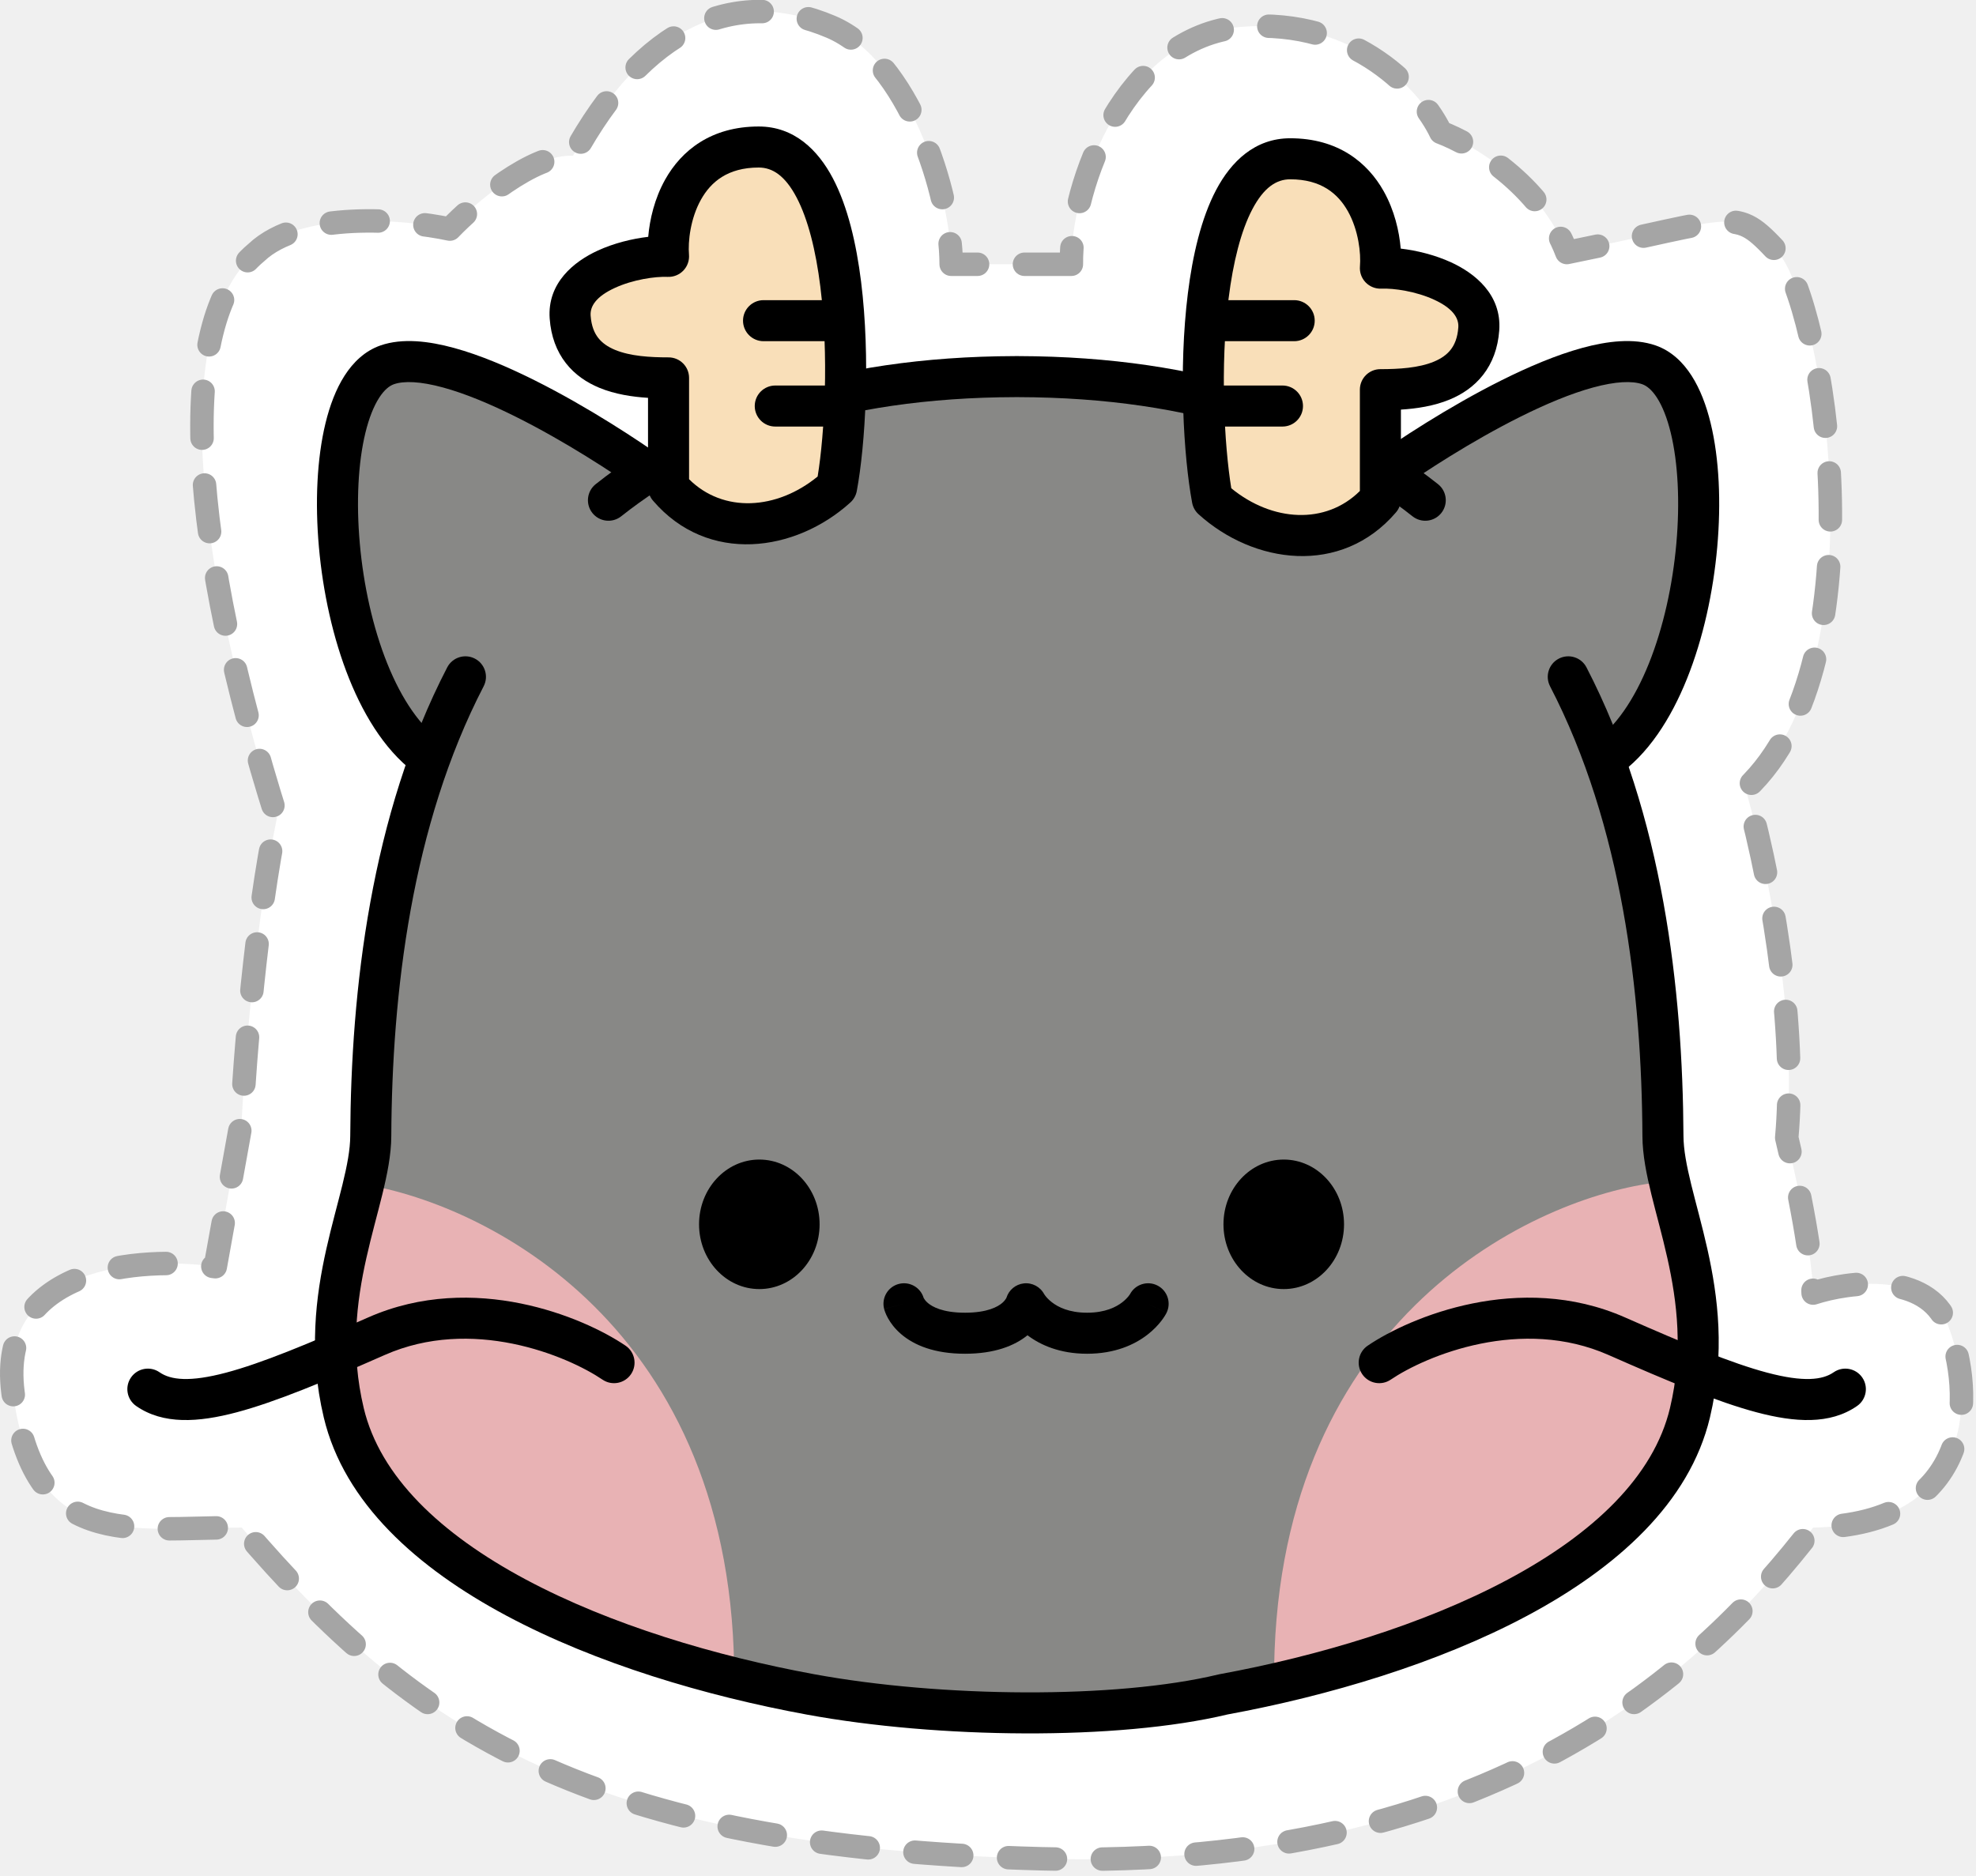
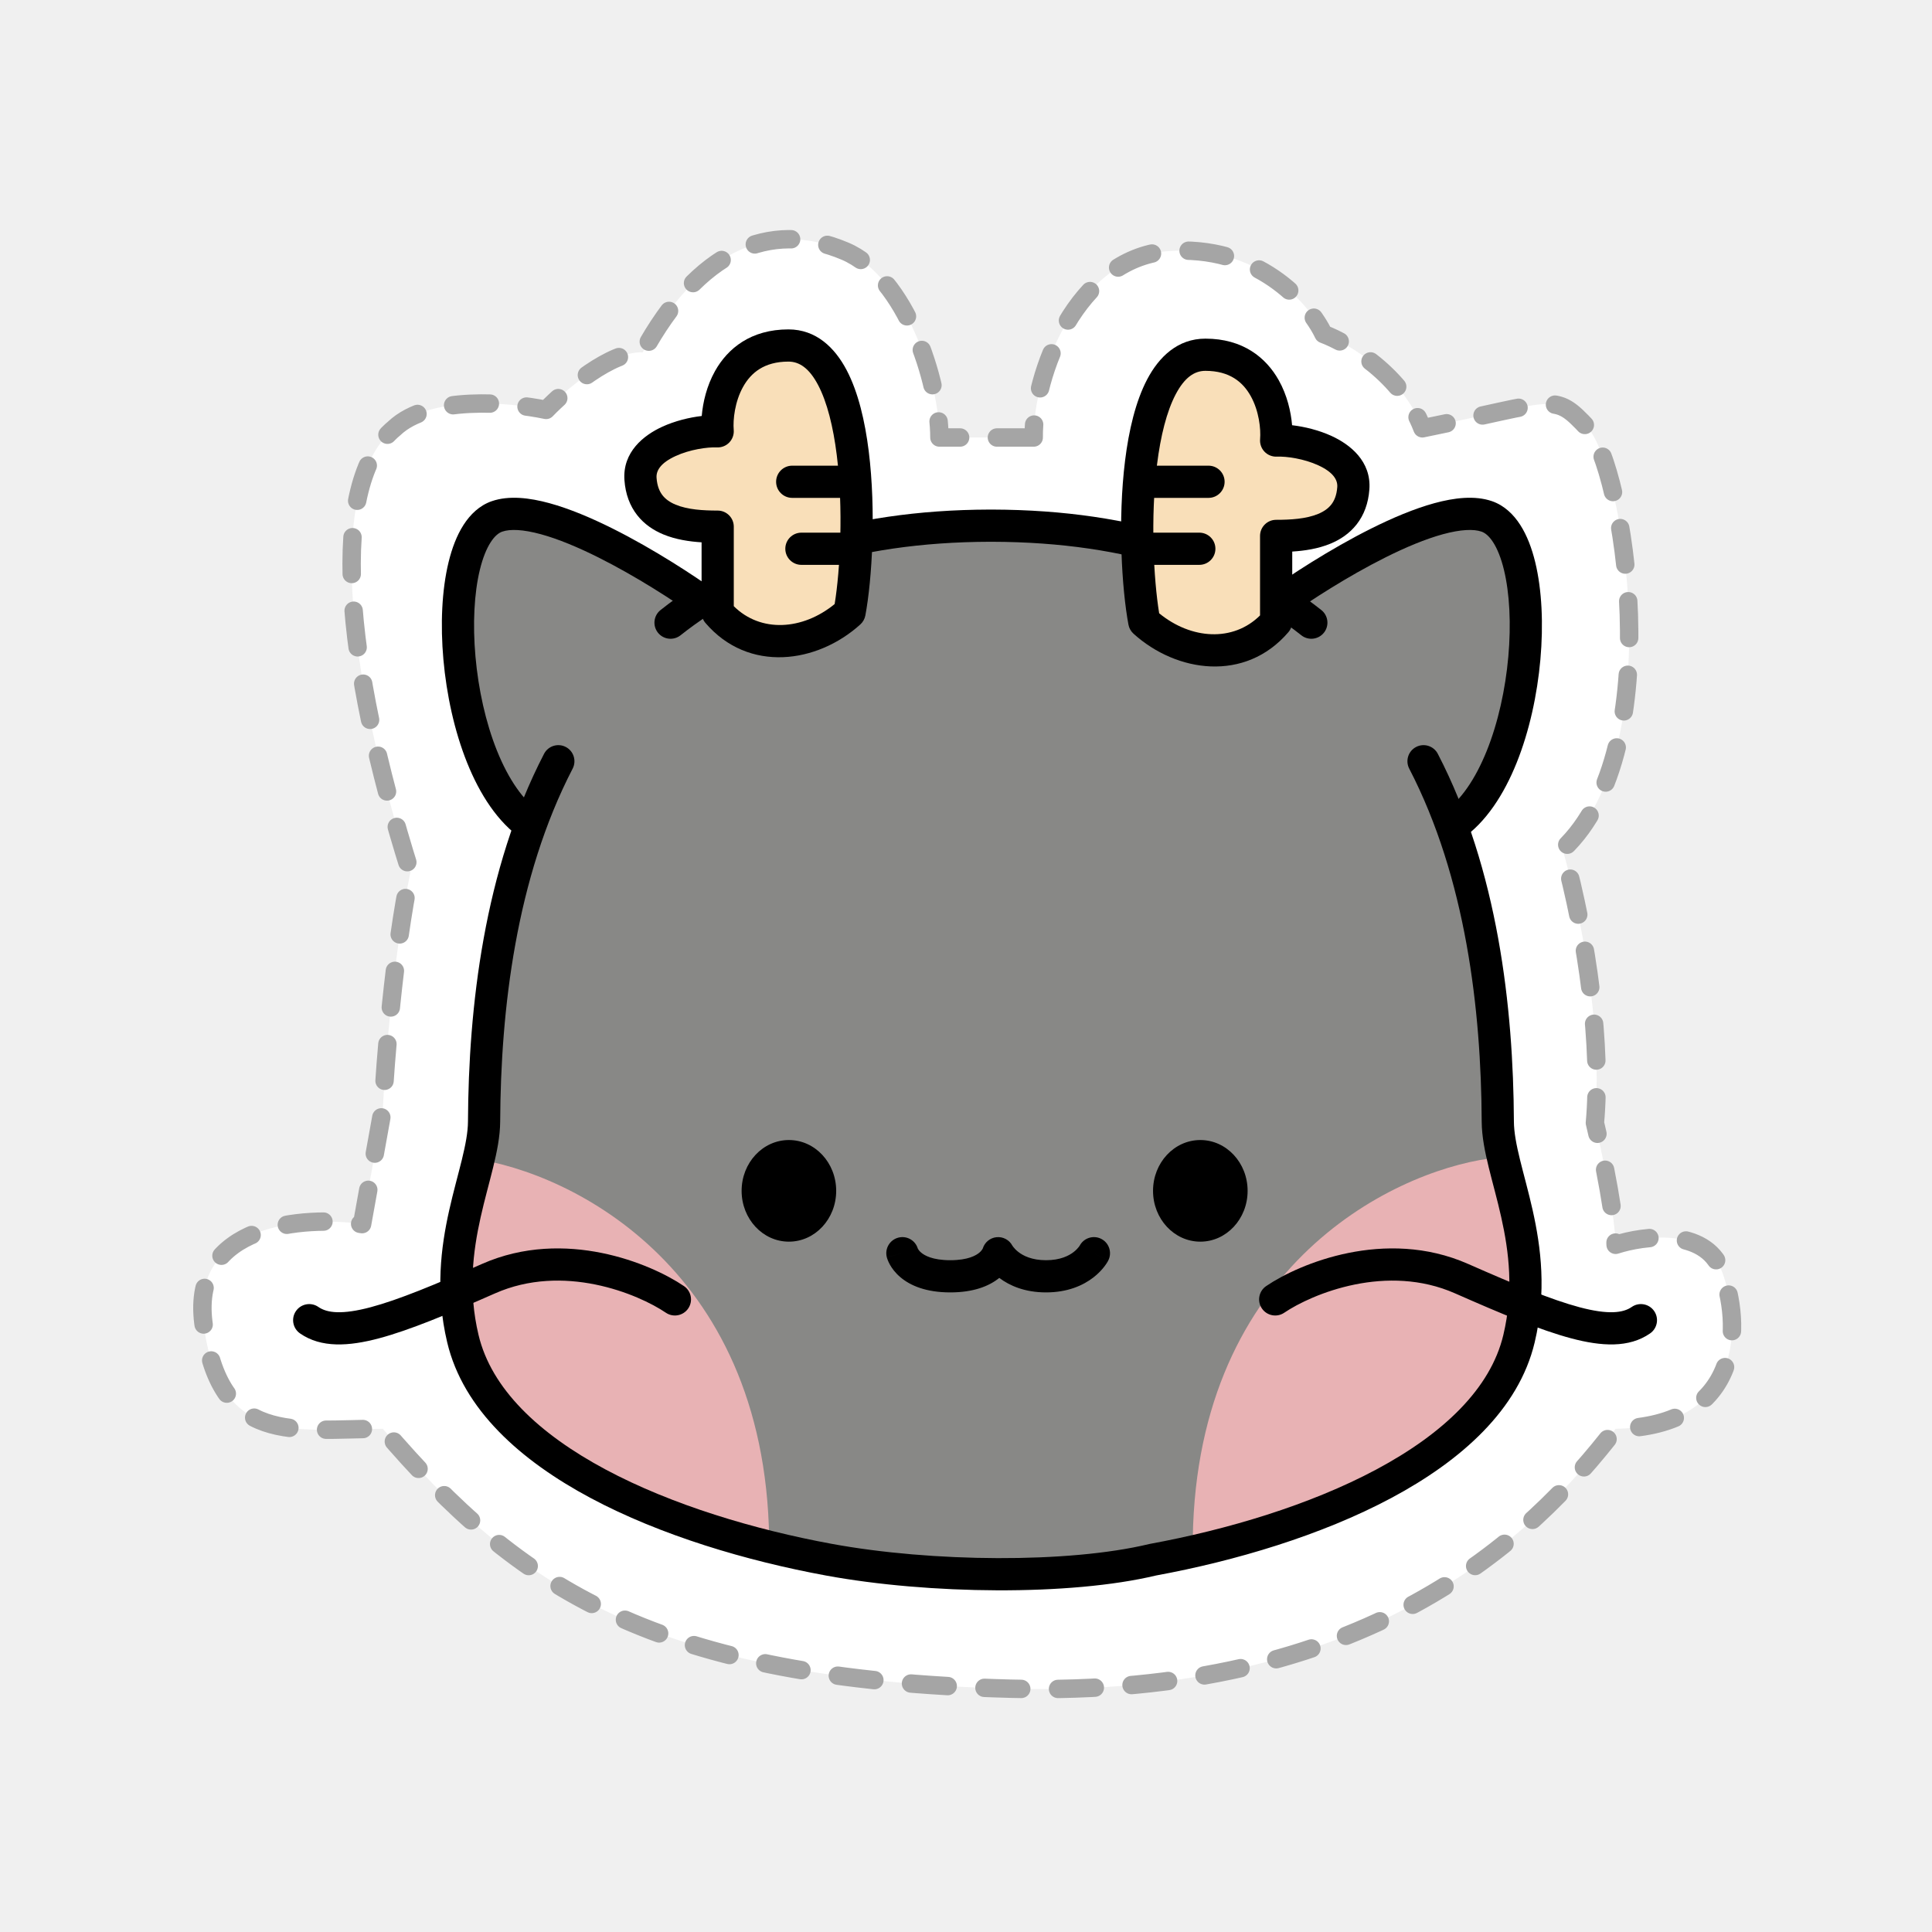
- <svg xmlns="http://www.w3.org/2000/svg" width="337" height="320" viewBox="0 0 337 320" fill="none">
-   <path d="M182.72 45.078H162.22C162.22 32.911 154.92 10.178 141.72 4.578C125.22 -2.422 109.72 4.578 97.72 26.578C90.92 26.178 80.886 34.745 76.72 39.078C68.886 37.411 51.32 35.878 43.72 43.078C29.22 55.078 32.72 93.578 47.22 139.578C43.62 156.778 41.72 181.078 41.22 191.078L36.72 216.078C24.053 214.245 -0.58 215.978 2.22 237.578C5.72 264.578 21.72 260.578 41.22 260.578C70.72 295.078 100.22 315.078 177.72 317.078C255.22 319.078 290.72 284.578 309.22 260.578C337.22 260.078 336.72 237.578 332.22 226.078C328.62 216.878 315.387 218.578 309.22 220.578C309.22 218.078 308.32 209.278 304.72 194.078C306.22 177.578 303.22 154.578 297.72 134.578C321.22 112.578 310.72 51.078 303.22 43.078C295.72 35.078 296.72 37.078 267.22 43.078C262.82 31.478 251.053 24.578 245.72 22.578C242.553 15.911 231.32 2.978 211.72 4.578C192.12 6.178 182.553 31.244 182.72 45.078Z" fill="white" stroke="#A5A5A5" stroke-width="4" stroke-linecap="round" stroke-linejoin="round" stroke-dasharray="8 8" />
-   <path d="M281.22 62.234C270.329 58.446 244.493 75.001 235.72 81.314C224.22 99.891 261.72 137.653 273.72 129.516C291.872 117.207 294.834 66.968 281.22 62.234Z" fill="#888886" />
-   <path d="M66.04 62.234C76.931 58.446 102.766 75.001 111.54 81.314C123.04 99.891 85.54 137.653 73.54 129.516C55.388 117.207 52.426 66.968 66.04 62.234Z" fill="#888886" />
-   <path d="M173.624 64.244C267.809 64.46 283.351 140.253 283.608 193.785C283.661 204.816 293.109 220.397 288.219 240.983C279.532 277.562 206.682 293.303 173.422 292.203C140.161 293.303 67.311 277.562 58.624 240.983C53.734 220.397 63.181 204.816 63.234 193.785C63.491 140.253 79.033 64.46 173.219 64.244V64.242C173.286 64.242 173.354 64.243 173.421 64.243C173.488 64.243 173.556 64.242 173.624 64.242V64.244Z" fill="#888886" />
-   <path d="M269.827 59.353C274.102 58.184 278.618 57.623 282.37 58.928C285.031 59.854 287.033 61.805 288.497 64.09C289.959 66.37 291.011 69.166 291.745 72.186C293.213 78.228 293.544 85.74 292.868 93.344C292.189 100.967 290.478 108.893 287.711 115.78C284.971 122.6 281.043 128.779 275.684 132.412C273.262 134.055 270.417 134.377 267.702 134.011C265.001 133.647 262.188 132.58 259.452 131.116C253.971 128.186 248.199 123.347 243.277 117.742C238.354 112.137 234.086 105.544 231.811 98.972C229.551 92.443 229.089 85.375 232.744 79.471C232.985 79.08 233.302 78.741 233.675 78.473C238.16 75.246 246.977 69.418 256.112 64.855C260.674 62.576 265.427 60.555 269.827 59.353ZM280.07 65.539C278.376 64.95 275.578 65.038 271.672 66.106C267.89 67.139 263.594 68.942 259.24 71.117C250.935 75.266 242.822 80.564 238.372 83.72C236.598 87.047 236.617 91.46 238.425 96.682C240.322 102.161 244.022 107.983 248.537 113.123C253.051 118.264 258.186 122.501 262.752 124.943C265.039 126.165 267.035 126.858 268.637 127.074C270.225 127.288 271.178 127.01 271.755 126.618C275.472 124.098 278.721 119.381 281.216 113.171C283.684 107.029 285.266 99.791 285.895 92.724C286.526 85.638 286.181 78.933 284.943 73.839C284.324 71.291 283.515 69.289 282.604 67.867C281.696 66.451 280.811 65.797 280.07 65.539Z" fill="black" />
-   <path d="M77.432 59.353C73.156 58.184 68.641 57.623 64.889 58.928C62.228 59.854 60.226 61.805 58.761 64.09C57.3 66.37 56.248 69.166 55.514 72.186C54.046 78.228 53.714 85.74 54.391 93.344C55.07 100.967 56.78 108.893 59.547 115.78C62.287 122.6 66.216 128.779 71.575 132.412C73.997 134.055 76.842 134.377 79.557 134.011C82.257 133.647 85.07 132.58 87.807 131.116C93.288 128.186 99.059 123.347 103.982 117.742C108.905 112.137 113.173 105.544 115.448 98.972C117.708 92.443 118.17 85.375 114.515 79.471C114.273 79.08 113.957 78.741 113.584 78.473C109.099 75.246 100.282 69.418 91.147 64.855C86.585 62.576 81.832 60.555 77.432 59.353ZM67.189 65.539C68.883 64.95 71.681 65.038 75.587 66.106C79.368 67.139 83.665 68.942 88.019 71.117C96.324 75.266 104.437 80.564 108.886 83.72C110.661 87.047 110.641 91.46 108.834 96.682C106.937 102.161 103.237 107.983 98.722 113.123C94.207 118.264 89.073 122.501 84.507 124.943C82.22 126.165 80.224 126.858 78.622 127.074C77.034 127.288 76.081 127.01 75.504 126.618C71.786 124.098 68.538 119.381 66.043 113.171C63.575 107.029 61.993 99.791 61.364 92.724C60.733 85.638 61.078 78.933 62.316 73.839C62.935 71.291 63.744 69.289 64.655 67.867C65.563 66.451 66.448 65.797 67.189 65.539Z" fill="black" />
-   <path d="M131.22 205.835C131.22 211.936 126.743 216.882 121.22 216.882C115.697 216.882 111.22 211.936 111.22 205.835C111.22 199.735 115.697 194.789 121.22 194.789C126.743 194.789 131.22 199.735 131.22 205.835Z" fill="black" />
-   <path d="M236.22 205.835C236.22 211.936 231.743 216.882 226.22 216.882C220.697 216.882 216.22 211.936 216.22 205.835C216.22 199.735 220.697 194.789 226.22 194.789C231.743 194.789 236.22 199.735 236.22 205.835Z" fill="black" />
-   <path d="M173.625 64.244C267.811 64.46 283.353 140.252 283.61 193.785C283.663 204.816 293.11 220.397 288.22 240.983C279.532 277.562 206.683 293.304 173.423 292.203C140.162 293.304 67.313 277.562 58.625 240.983C53.735 220.397 63.182 204.816 63.235 193.785C63.492 140.253 79.035 64.46 173.22 64.244V64.242C173.288 64.242 173.355 64.243 173.423 64.243C173.49 64.243 173.557 64.242 173.625 64.242V64.244Z" fill="#888886" />
-   <path d="M125.22 287.177C125.62 226.121 82.386 204.831 60.719 201.819C55.719 209.518 53.328 235.46 57.219 243.493C66.219 262.071 77.219 272.113 125.22 287.177Z" fill="#E8B2B4" />
-   <path d="M217.287 287.177C216.887 226.121 260.121 204.831 281.787 201.819C286.787 209.518 289.179 235.46 285.287 243.493C276.287 262.071 265.287 272.113 217.287 287.177Z" fill="#E8B2B4" />
-   <path d="M265.853 112.349C267.569 111.46 269.682 112.13 270.571 113.846C283.634 139.061 286.99 168.978 287.109 193.768C287.12 196.087 287.631 198.789 288.438 202.086C289.204 205.211 290.303 209.108 291.182 213.036C292.997 221.141 294.242 230.773 291.625 241.792C288.155 256.402 275.654 267.497 260.481 275.606C245.22 283.763 226.544 289.291 209.345 292.461C190.563 296.949 159.877 296.577 137.586 292.478C120.362 289.312 101.648 283.777 86.361 275.606C71.189 267.497 58.689 256.402 55.218 241.792C52.601 230.773 53.845 221.141 55.66 213.036C56.539 209.108 57.638 205.211 58.404 202.086C59.212 198.789 59.723 196.087 59.734 193.768C59.853 168.978 63.208 139.061 76.271 113.846C77.16 112.13 79.273 111.46 80.989 112.349C82.705 113.239 83.375 115.351 82.486 117.067C70.173 140.835 66.851 169.446 66.734 193.802C66.719 196.999 66.029 200.381 65.203 203.752C64.335 207.293 63.368 210.646 62.491 214.565C60.791 222.155 59.757 230.607 62.029 240.175C64.8 251.842 75.097 261.648 89.661 269.432C104.111 277.156 122.075 282.509 138.852 285.594C160.524 289.578 190.243 289.855 207.805 285.634L207.991 285.594C224.769 282.509 242.732 277.156 257.181 269.432C271.746 261.648 282.043 251.842 284.814 240.175C287.086 230.607 286.052 222.155 284.352 214.565C283.475 210.646 282.507 207.293 281.639 203.752C280.814 200.381 280.124 196.999 280.109 193.802C279.992 169.446 276.669 140.835 264.356 117.067C263.467 115.351 264.137 113.239 265.853 112.349ZM173.716 60.745C205.156 60.832 228.341 69.187 245.247 82.588C246.761 83.788 247.016 85.99 245.815 87.505C244.614 89.019 242.413 89.274 240.898 88.073C225.418 75.802 203.812 67.813 173.615 67.744C173.595 67.744 173.575 67.742 173.555 67.742C173.497 67.742 173.64 67.743 173.425 67.743H173.417C173.195 67.743 173.349 67.742 173.287 67.742C173.267 67.742 173.247 67.744 173.227 67.744C143.03 67.813 121.425 75.802 105.944 88.073C104.429 89.274 102.228 89.019 101.027 87.505C99.826 85.99 100.082 83.788 101.596 82.588C118.502 69.187 141.686 60.832 173.126 60.745C173.157 60.744 173.188 60.742 173.219 60.742C173.267 60.742 173.312 60.743 173.344 60.743H173.498C173.531 60.743 173.576 60.742 173.624 60.742C173.654 60.742 173.685 60.744 173.716 60.745Z" fill="black" />
-   <path d="M62.808 224.726C71.843 220.743 81.076 220.781 88.816 222.351C96.527 223.915 102.981 227.04 106.684 229.55C108.284 230.635 108.702 232.811 107.618 234.411C106.533 236.011 104.356 236.429 102.756 235.344C99.792 233.335 94.196 230.585 87.424 229.211C80.681 227.844 72.997 227.884 65.632 231.13C55.424 235.631 47.052 239.137 40.37 240.914C33.825 242.653 27.828 243.041 23.222 239.839C21.635 238.736 21.243 236.555 22.346 234.968C23.45 233.381 25.631 232.989 27.218 234.092C29.113 235.409 32.365 235.797 38.571 234.148C44.639 232.535 52.516 229.263 62.808 224.726Z" fill="black" />
-   <path d="M277.131 224.726C268.096 220.743 258.863 220.781 251.124 222.351C243.412 223.915 236.958 227.04 233.256 229.55C231.656 230.635 231.238 232.811 232.322 234.411C233.406 236.011 235.583 236.429 237.183 235.344C240.147 233.335 245.744 230.585 252.515 229.211C259.259 227.844 266.943 227.884 274.307 231.13C284.515 235.631 292.888 239.137 299.57 240.914C306.115 242.653 312.112 243.041 316.717 239.839C318.304 238.736 318.697 236.555 317.593 234.968C316.49 233.381 314.308 232.989 312.721 234.092C310.827 235.409 307.574 235.797 301.369 234.148C295.301 232.535 287.423 229.263 277.131 224.726Z" fill="black" />
-   <path d="M129.398 25.078C146.177 25.078 145.478 68.147 142.682 83.118C134.292 90.718 121.708 92.1 114.018 83.118V64.462C107.726 64.462 97.938 63.771 97.239 54.098C96.679 46.359 108.658 43.503 114.018 43.733C113.552 38.206 115.975 25.078 129.398 25.078Z" fill="#F9DFB9" />
-   <path d="M129.399 21.578C135.431 21.578 139.488 25.561 142.042 30.41C144.582 35.231 146.048 41.571 146.855 48.051C148.473 61.055 147.585 75.928 146.122 83.76C145.982 84.513 145.598 85.198 145.031 85.712C135.683 94.181 120.733 96.342 111.359 85.394C110.817 84.76 110.518 83.953 110.518 83.118V67.865C107.888 67.701 104.896 67.267 102.187 66.139C100.116 65.278 98.085 63.963 96.514 61.954C94.925 59.921 93.967 57.382 93.748 54.35C93.305 48.222 97.951 44.584 101.946 42.748C104.716 41.474 107.832 40.718 110.552 40.399C110.804 37.416 111.635 33.857 113.446 30.623C116.214 25.682 121.27 21.578 129.399 21.578ZM129.399 28.578C124.104 28.578 121.236 31.038 119.553 34.044C117.738 37.284 117.318 41.217 117.505 43.439C117.589 44.441 117.239 45.431 116.543 46.157C115.847 46.882 114.872 47.273 113.867 47.23C111.715 47.138 107.936 47.697 104.87 49.107C101.676 50.575 100.613 52.235 100.73 53.845C100.86 55.65 101.388 56.825 102.027 57.642C102.685 58.483 103.625 59.156 104.875 59.676C107.493 60.766 110.886 60.962 114.018 60.962C115.951 60.962 117.518 62.529 117.518 64.463V81.747C123.354 87.543 132.454 87.007 139.447 81.284C140.658 73.844 141.355 60.539 139.908 48.916C139.142 42.758 137.81 37.394 135.85 33.672C133.904 29.978 131.755 28.578 129.399 28.578Z" fill="black" />
-   <path d="M143.72 51.202C145.653 51.202 147.22 52.769 147.22 54.702C147.22 56.635 145.653 58.202 143.72 58.202H130.22C128.287 58.202 126.72 56.635 126.72 54.702C126.72 52.769 128.287 51.202 130.22 51.202H143.72Z" fill="black" />
-   <path d="M143.72 65.763C145.653 65.763 147.22 67.33 147.22 69.263C147.22 71.196 145.653 72.763 143.72 72.763H132.22C130.287 72.763 128.72 71.196 128.72 69.263C128.72 67.33 130.287 65.763 132.22 65.763H143.72Z" fill="black" />
-   <path d="M220.041 27.086C203.262 27.086 203.961 70.156 206.758 85.126C215.147 92.727 227.731 94.109 235.422 85.126V66.471C241.714 66.471 251.502 65.78 252.201 56.106C252.76 48.368 240.782 45.512 235.422 45.742C235.888 40.214 233.464 27.086 220.041 27.086Z" fill="#F9DFB9" />
-   <path d="M220.041 23.586C214.008 23.586 209.952 27.569 207.397 32.418C204.857 37.24 203.391 43.58 202.585 50.06C200.966 63.064 201.854 77.936 203.317 85.769C203.458 86.521 203.841 87.206 204.408 87.72C213.756 96.189 228.707 98.351 238.08 87.403C238.623 86.768 238.922 85.961 238.922 85.126V69.873C241.552 69.709 244.544 69.275 247.253 68.148C249.324 67.286 251.355 65.971 252.926 63.962C254.515 61.93 255.472 59.39 255.691 56.359C256.134 50.231 251.488 46.593 247.493 44.756C244.723 43.483 241.607 42.726 238.888 42.407C238.636 39.425 237.805 35.865 235.993 32.631C233.226 27.691 228.169 23.586 220.041 23.586ZM220.041 30.586C225.336 30.586 228.203 33.047 229.887 36.052C231.701 39.292 232.122 43.225 231.934 45.447C231.85 46.45 232.2 47.44 232.896 48.165C233.593 48.891 234.568 49.282 235.572 49.239C237.724 49.146 241.503 49.706 244.569 51.115C247.763 52.584 248.826 54.243 248.71 55.854C248.579 57.658 248.051 58.833 247.412 59.651C246.754 60.492 245.814 61.165 244.564 61.685C241.947 62.774 238.554 62.971 235.422 62.971C233.489 62.971 231.922 64.538 231.922 66.471V83.755C226.085 89.551 216.986 89.016 209.992 83.292C208.782 75.853 208.084 62.548 209.531 50.924C210.298 44.766 211.629 39.403 213.59 35.681C215.536 31.987 217.684 30.586 220.041 30.586Z" fill="black" />
-   <path d="M207.22 51.202C205.287 51.202 203.72 52.769 203.72 54.702C203.72 56.635 205.287 58.202 207.22 58.202H220.72C222.653 58.202 224.22 56.635 224.22 54.702C224.22 52.769 222.653 51.202 220.72 51.202H207.22Z" fill="black" />
-   <path d="M207.22 65.763C205.287 65.763 203.72 67.33 203.72 69.263C203.72 71.196 205.287 72.763 207.22 72.763H218.72C220.653 72.763 222.22 71.196 222.22 69.263C222.22 67.33 220.653 65.763 218.72 65.763H207.22Z" fill="black" />
-   <path d="M139.78 208.848C139.78 214.949 135.178 219.895 129.5 219.895C123.822 219.895 119.22 214.949 119.22 208.848C119.22 202.747 123.822 197.802 129.5 197.802C135.178 197.802 139.78 202.747 139.78 208.848Z" fill="black" />
-   <path d="M229.22 208.848C229.22 214.949 224.617 219.895 218.94 219.895C213.262 219.895 208.659 214.949 208.659 208.848C208.659 202.747 213.262 197.802 218.94 197.802C224.617 197.802 229.22 202.747 229.22 208.848Z" fill="black" />
-   <path d="M153.304 219.014C155.121 218.549 156.97 219.599 157.516 221.372C157.524 221.39 157.541 221.428 157.571 221.482C157.657 221.636 157.852 221.931 158.236 222.261C158.951 222.874 160.695 223.927 164.582 223.927C168.469 223.926 170.213 222.874 170.928 222.261C171.311 221.931 171.505 221.636 171.592 221.482C171.628 221.418 171.645 221.375 171.65 221.364C172.061 220.043 173.216 219.082 174.601 218.927C176.042 218.766 177.432 219.509 178.098 220.796C178.096 220.792 178.094 220.788 178.093 220.784C178.088 220.776 178.085 220.769 178.082 220.763C178.076 220.752 178.072 220.745 178.07 220.742C178.072 220.745 178.078 220.755 178.087 220.769C178.116 220.816 178.181 220.915 178.285 221.051C178.495 221.322 178.855 221.728 179.397 222.147C180.437 222.952 182.293 223.927 185.399 223.927C188.505 223.927 190.361 222.952 191.401 222.147C191.943 221.728 192.304 221.322 192.513 221.051C192.618 220.915 192.684 220.816 192.713 220.769C192.722 220.755 192.726 220.745 192.728 220.742C192.727 220.745 192.723 220.752 192.717 220.763C192.714 220.769 192.711 220.775 192.708 220.782C193.597 219.082 195.692 218.414 197.403 219.29C199.124 220.171 199.804 222.279 198.924 224L195.808 222.405C198.924 224 198.923 224.002 198.922 224.004L198.916 224.015C198.913 224.021 198.909 224.028 198.906 224.034C198.899 224.046 198.892 224.06 198.884 224.075C198.867 224.105 198.848 224.141 198.826 224.18C198.781 224.26 198.723 224.358 198.652 224.472C198.51 224.7 198.313 224.994 198.054 225.329C197.537 225.999 196.766 226.848 195.685 227.683C193.481 229.389 190.132 230.927 185.399 230.927C180.753 230.927 177.443 229.443 175.237 227.775C173.02 229.57 169.626 230.926 164.582 230.927C159.345 230.927 155.885 229.468 153.676 227.571C152.598 226.646 151.901 225.684 151.461 224.897C151.242 224.506 151.087 224.158 150.98 223.881C150.927 223.742 150.885 223.619 150.852 223.517C150.836 223.467 150.823 223.42 150.811 223.38C150.805 223.359 150.8 223.34 150.795 223.322C150.792 223.313 150.79 223.305 150.788 223.297C150.787 223.293 150.786 223.288 150.785 223.284C150.784 223.282 150.783 223.279 150.783 223.278C150.785 223.275 150.874 223.249 154.173 222.405L150.782 223.273C150.303 221.401 151.432 219.494 153.304 219.014ZM171.637 221.405C171.632 221.419 171.627 221.438 171.621 221.46C171.618 221.47 171.615 221.482 171.611 221.495C171.609 221.501 171.607 221.508 171.605 221.515C171.604 221.519 171.603 221.523 171.602 221.526C171.617 221.471 171.634 221.418 171.651 221.364C171.649 221.37 171.644 221.383 171.637 221.405ZM157.557 221.515C157.556 221.508 157.554 221.501 157.553 221.495C157.549 221.482 157.546 221.47 157.543 221.46C157.537 221.438 157.531 221.419 157.526 221.405C157.524 221.399 157.523 221.394 157.521 221.389C157.534 221.431 157.546 221.473 157.557 221.515Z" fill="black" />
+ <svg xmlns="http://www.w3.org/2000/svg" width="420" height="420" viewBox="0 0 420 420" fill="none">
+   <path d="M224.72 95.109H204.22C204.22 82.943 196.92 60.209 183.72 54.61C167.22 47.61 151.72 54.61 139.72 76.609C132.92 76.21 122.886 84.776 118.72 89.109C110.886 87.443 93.32 85.909 85.72 93.109C71.22 105.109 74.72 143.609 89.22 189.609C85.62 206.809 83.72 231.109 83.22 241.109L78.72 266.109C66.053 264.276 41.42 266.009 44.22 287.609C47.72 314.609 63.72 310.609 83.22 310.609C112.72 345.109 142.22 365.109 219.72 367.109C297.22 369.109 332.72 334.609 351.22 310.609C379.22 310.109 378.72 287.609 374.22 276.109C370.62 266.91 357.387 268.609 351.22 270.609C351.22 268.109 350.32 259.309 346.72 244.109C348.22 227.609 345.22 204.609 339.72 184.609C363.22 162.609 352.72 101.109 345.22 93.109C337.72 85.109 338.72 87.109 309.22 93.109C304.82 81.51 293.053 74.609 287.72 72.61C284.553 65.943 273.32 53.01 253.72 54.61C234.12 56.21 224.553 81.276 224.72 95.109Z" fill="white" stroke="#A5A5A5" stroke-width="4" stroke-linecap="round" stroke-linejoin="round" stroke-dasharray="8 8" />
+   <path d="M323.22 112.265C312.329 108.478 286.493 125.033 277.72 131.345C266.22 149.923 303.72 187.685 315.72 179.547C333.872 167.238 336.834 116.999 323.22 112.265Z" fill="#888886" />
+   <path d="M108.04 112.265C118.931 108.478 144.766 125.033 153.54 131.345C165.04 149.923 127.54 187.685 115.54 179.547C97.388 167.238 94.426 116.999 108.04 112.265Z" fill="#888886" />
+   <path d="M215.625 114.276C309.81 114.492 325.352 190.284 325.609 243.817C325.662 254.848 335.11 270.428 330.22 291.015C321.533 327.594 248.683 343.335 215.423 342.234C182.162 343.335 109.313 327.594 100.625 291.015C95.735 270.428 105.182 254.848 105.235 243.817C105.492 190.284 121.034 114.492 215.22 114.276V114.274C215.287 114.274 215.355 114.274 215.422 114.275C215.489 114.274 215.557 114.274 215.625 114.274V114.276Z" fill="#888886" />
+   <path d="M311.827 109.384C316.102 108.216 320.618 107.655 324.37 108.96C327.031 109.885 329.033 111.837 330.497 114.122C331.959 116.402 333.011 119.198 333.745 122.217C335.213 128.26 335.544 135.771 334.868 143.376C334.189 150.998 332.478 158.925 329.711 165.812C326.971 172.631 323.043 178.81 317.684 182.444C315.262 184.086 312.417 184.409 309.702 184.043C307.001 183.678 304.188 182.611 301.452 181.148C295.971 178.217 290.199 173.379 285.277 167.774C280.354 162.169 276.086 155.575 273.811 149.004C271.551 142.475 271.089 135.407 274.744 129.503C274.985 129.112 275.302 128.773 275.675 128.504C280.16 125.278 288.977 119.45 298.112 114.886C302.674 112.607 307.427 110.587 311.827 109.384ZM322.07 115.571C320.376 114.982 317.578 115.07 313.672 116.137C309.89 117.171 305.594 118.974 301.24 121.149C292.935 125.298 284.822 130.595 280.372 133.752C278.598 137.078 278.617 141.492 280.425 146.713C282.322 152.193 286.022 158.014 290.537 163.155C295.051 168.295 300.186 172.533 304.752 174.974C307.039 176.197 309.035 176.89 310.637 177.106C312.225 177.32 313.178 177.042 313.755 176.65C317.472 174.129 320.721 169.413 323.216 163.203C325.684 157.06 327.266 149.823 327.895 142.755C328.526 135.67 328.181 128.964 326.943 123.871C326.324 121.323 325.515 119.32 324.604 117.899C323.696 116.482 322.811 115.829 322.07 115.571Z" fill="black" />
+   <path d="M119.432 109.384C115.156 108.216 110.641 107.655 106.889 108.96C104.228 109.885 102.226 111.837 100.761 114.122C99.3 116.402 98.248 119.198 97.514 122.217C96.046 128.26 95.714 135.771 96.391 143.376C97.07 150.998 98.78 158.925 101.547 165.812C104.287 172.631 108.216 178.81 113.575 182.444C115.997 184.086 118.842 184.409 121.557 184.043C124.257 183.678 127.071 182.611 129.807 181.148C135.288 178.217 141.059 173.379 145.982 167.774C150.905 162.169 155.173 155.575 157.448 149.004C159.708 142.475 160.17 135.407 156.515 129.503C156.273 129.112 155.957 128.773 155.584 128.504C151.099 125.278 142.282 119.45 133.147 114.886C128.585 112.607 123.832 110.587 119.432 109.384ZM109.189 115.571C110.883 114.982 113.681 115.07 117.587 116.137C121.368 117.171 125.665 118.974 130.019 121.149C138.324 125.298 146.437 130.595 150.886 133.752C152.661 137.078 152.641 141.492 150.834 146.713C148.937 152.193 145.237 158.014 140.722 163.155C136.208 168.295 131.073 172.533 126.506 174.974C124.22 176.197 122.224 176.89 120.622 177.106C119.034 177.32 118.081 177.042 117.504 176.65C113.786 174.129 110.538 169.413 108.043 163.203C105.575 157.06 103.993 149.823 103.364 142.755C102.733 135.67 103.078 128.964 104.316 123.871C104.935 121.323 105.744 119.32 106.655 117.899C107.563 116.482 108.447 115.829 109.189 115.571Z" fill="black" />
+   <path d="M173.22 255.867C173.22 261.968 168.743 266.913 163.22 266.913C157.697 266.913 153.22 261.968 153.22 255.867C153.22 249.766 157.697 244.821 163.22 244.821C168.743 244.821 173.22 249.766 173.22 255.867Z" fill="black" />
+   <path d="M278.22 255.867C278.22 261.968 273.743 266.913 268.22 266.913C262.697 266.913 258.22 261.968 258.22 255.867C258.22 249.766 262.697 244.821 268.22 244.821C273.743 244.821 278.22 249.766 278.22 255.867Z" fill="black" />
+   <path d="M215.625 114.276C309.811 114.491 325.353 190.284 325.61 243.817C325.663 254.847 335.11 270.428 330.22 291.015C321.532 327.594 248.683 343.335 215.423 342.234C182.162 343.335 109.313 327.594 100.625 291.015C95.735 270.428 105.182 254.847 105.235 243.817C105.492 190.284 121.035 114.492 215.22 114.276V114.274C215.288 114.274 215.355 114.274 215.423 114.275C215.49 114.274 215.557 114.274 215.625 114.274V114.276Z" fill="#888886" />
+   <path d="M167.22 337.208C167.62 276.152 124.386 254.863 102.719 251.85C97.719 259.549 95.328 285.491 99.219 293.525C108.219 312.103 119.219 322.145 167.22 337.208Z" fill="#E8B2B4" />
+   <path d="M259.287 337.208C258.887 276.152 302.121 254.863 323.787 251.85C328.787 259.549 331.179 285.491 327.287 293.525C318.287 312.103 307.287 322.145 259.287 337.208Z" fill="#E8B2B4" />
+   <path d="M307.853 162.381C309.569 161.492 311.682 162.162 312.571 163.878C325.634 189.093 328.99 219.009 329.109 243.8C329.12 246.118 329.631 248.821 330.438 252.117C331.204 255.243 332.303 259.14 333.182 263.068C334.997 271.172 336.242 280.804 333.625 291.823C330.155 306.434 317.654 317.528 302.481 325.638C287.22 333.795 268.544 339.323 251.345 342.492C232.563 346.981 201.877 346.608 179.586 342.51C162.362 339.343 143.648 333.809 128.361 325.638C113.189 317.528 100.689 306.434 97.219 291.823C94.601 280.804 95.845 271.172 97.66 263.068C98.539 259.14 99.638 255.243 100.404 252.117C101.212 248.821 101.723 246.118 101.734 243.8C101.853 219.009 105.208 189.093 118.271 163.878C119.16 162.162 121.273 161.492 122.989 162.381C124.705 163.27 125.375 165.383 124.486 167.099C112.173 190.866 108.851 219.477 108.734 243.833C108.719 247.03 108.029 250.413 107.203 253.783C106.335 257.324 105.368 260.678 104.491 264.597C102.791 272.187 101.757 280.639 104.029 290.206C106.8 301.873 117.097 311.68 131.661 319.464C146.111 327.187 164.075 332.54 180.852 335.625C202.524 339.61 232.243 339.886 249.805 335.665L249.991 335.625C266.769 332.54 284.732 327.187 299.181 319.464C313.746 311.679 324.043 301.873 326.814 290.206C329.086 280.639 328.052 272.187 326.352 264.597C325.475 260.678 324.507 257.325 323.639 253.783C322.814 250.413 322.124 247.03 322.109 243.833C321.992 219.477 318.669 190.866 306.356 167.099C305.467 165.383 306.137 163.27 307.853 162.381ZM215.716 110.776C247.156 110.863 270.341 119.218 287.247 132.619C288.761 133.82 289.016 136.022 287.815 137.536C286.614 139.051 284.413 139.305 282.898 138.105C267.418 125.833 245.812 117.845 215.615 117.776C215.595 117.775 215.575 117.774 215.555 117.774C215.497 117.774 215.64 117.774 215.425 117.775H215.417C215.195 117.774 215.349 117.774 215.287 117.774C215.267 117.774 215.247 117.775 215.227 117.776C185.03 117.845 163.425 125.833 147.944 138.105C146.429 139.305 144.228 139.051 143.027 137.536C141.826 136.021 142.082 133.82 143.596 132.619C160.502 119.219 183.686 110.864 215.126 110.776C215.157 110.776 215.188 110.774 215.219 110.774C215.267 110.774 215.312 110.774 215.344 110.775H215.498C215.531 110.774 215.576 110.774 215.624 110.774C215.654 110.774 215.685 110.776 215.716 110.776Z" fill="black" />
+   <path d="M104.808 274.758C113.843 270.774 123.076 270.813 130.816 272.383C138.527 273.947 144.981 277.072 148.684 279.582C150.284 280.666 150.702 282.842 149.618 284.442C148.533 286.042 146.356 286.46 144.756 285.376C141.792 283.367 136.196 280.616 129.424 279.243C122.681 277.875 114.997 277.915 107.632 281.162C97.424 285.663 89.052 289.169 82.37 290.945C75.825 292.685 69.828 293.073 65.222 289.871C63.635 288.768 63.243 286.587 64.346 285C65.45 283.413 67.631 283.021 69.218 284.124C71.113 285.441 74.365 285.829 80.571 284.18C86.638 282.567 94.516 279.295 104.808 274.758Z" fill="black" />
+   <path d="M319.131 274.758C310.096 270.774 300.863 270.813 293.124 272.383C285.412 273.947 278.958 277.072 275.256 279.582C273.656 280.666 273.238 282.842 274.322 284.442C275.406 286.042 277.583 286.46 279.183 285.376C282.147 283.367 287.744 280.616 294.515 279.243C301.259 277.875 308.943 277.915 316.307 281.162C326.515 285.663 334.888 289.169 341.57 290.945C348.115 292.685 354.112 293.073 358.717 289.871C360.304 288.768 360.697 286.587 359.593 285C358.49 283.413 356.308 283.021 354.721 284.124C352.827 285.441 349.574 285.829 343.369 284.18C337.301 282.567 329.423 279.295 319.131 274.758Z" fill="black" />
+   <path d="M171.398 75.109C188.177 75.109 187.478 118.179 184.682 133.149C176.292 140.75 163.708 142.132 156.018 133.149V114.494C149.726 114.494 139.938 113.803 139.239 104.129C138.679 96.391 150.658 93.535 156.018 93.765C155.552 88.237 157.975 75.109 171.398 75.109Z" fill="#F9DFB9" />
+   <path d="M171.399 71.609C177.431 71.609 181.488 75.593 184.042 80.441C186.582 85.263 188.048 91.603 188.855 98.083C190.473 111.087 189.585 125.959 188.122 133.792C187.982 134.544 187.598 135.229 187.031 135.743C177.683 144.212 162.733 146.374 153.359 135.426C152.817 134.792 152.518 133.984 152.518 133.149V117.896C149.888 117.732 146.896 117.298 144.187 116.171C142.116 115.309 140.085 113.994 138.514 111.985C136.925 109.953 135.967 107.414 135.748 104.382C135.305 98.254 139.952 94.616 143.946 92.779C146.716 91.506 149.832 90.749 152.552 90.431C152.804 87.448 153.635 83.888 155.446 80.654C158.214 75.714 163.27 71.609 171.399 71.609ZM171.399 78.609C166.104 78.609 163.236 81.07 161.553 84.075C159.738 87.315 159.318 91.249 159.505 93.471C159.589 94.473 159.239 95.463 158.543 96.189C157.847 96.914 156.872 97.305 155.867 97.262C153.715 97.169 149.936 97.729 146.87 99.139C143.676 100.607 142.613 102.266 142.73 103.877C142.86 105.682 143.388 106.856 144.027 107.674C144.685 108.515 145.625 109.188 146.875 109.708C149.493 110.797 152.886 110.994 156.018 110.994C157.951 110.994 159.518 112.561 159.518 114.494V131.778C165.354 137.575 174.454 137.039 181.447 131.315C182.658 123.876 183.355 110.571 181.908 98.947C181.142 92.789 179.81 87.426 177.85 83.704C175.904 80.01 173.755 78.609 171.399 78.609Z" fill="black" />
+   <path d="M185.72 101.234C187.653 101.234 189.22 102.801 189.22 104.734C189.22 106.667 187.653 108.234 185.72 108.234H172.22C170.287 108.234 168.72 106.667 168.72 104.734C168.72 102.801 170.287 101.234 172.22 101.234H185.72Z" fill="black" />
+   <path d="M185.72 115.795C187.653 115.795 189.22 117.362 189.22 119.295C189.22 121.228 187.653 122.795 185.72 122.795H174.22C172.287 122.795 170.72 121.228 170.72 119.295C170.72 117.362 172.287 115.795 174.22 115.795H185.72Z" fill="black" />
+   <path d="M262.041 77.118C245.262 77.118 245.961 120.187 248.758 135.158C257.147 142.758 269.731 144.14 277.422 135.158V116.502C283.714 116.502 293.502 115.811 294.201 106.138C294.76 98.399 282.782 95.543 277.422 95.773C277.888 90.246 275.464 77.118 262.041 77.118Z" fill="#F9DFB9" />
+   <path d="M262.041 73.618C256.008 73.618 251.952 77.601 249.397 82.45C246.857 87.271 245.391 93.611 244.585 100.091C242.966 113.095 243.854 127.968 245.317 135.8C245.458 136.553 245.841 137.238 246.408 137.752C255.756 146.221 270.707 148.382 280.08 137.434C280.623 136.8 280.922 135.993 280.922 135.158V119.905C283.552 119.741 286.544 119.307 289.253 118.179C291.324 117.317 293.355 116.003 294.926 113.994C296.515 111.961 297.472 109.422 297.691 106.39C298.134 100.262 293.488 96.624 289.493 94.788C286.723 93.514 283.607 92.757 280.888 92.439C280.636 89.456 279.805 85.897 277.993 82.663C275.226 77.722 270.169 73.618 262.041 73.618ZM262.041 80.618C267.336 80.618 270.203 83.078 271.887 86.084C273.701 89.324 274.122 93.257 273.934 95.479C273.85 96.481 274.2 97.471 274.896 98.197C275.593 98.922 276.568 99.313 277.572 99.27C279.724 99.178 283.503 99.738 286.569 101.147C289.763 102.616 290.826 104.275 290.71 105.885C290.579 107.69 290.051 108.865 289.412 109.682C288.754 110.523 287.814 111.196 286.564 111.716C283.947 112.806 280.554 113.003 277.422 113.003C275.489 113.003 273.922 114.57 273.922 116.503V133.787C268.085 139.583 258.986 139.047 251.992 133.324C250.782 125.884 250.084 112.58 251.531 100.956C252.298 94.798 253.629 89.434 255.59 85.713C257.536 82.018 259.684 80.618 262.041 80.618Z" fill="black" />
+   <path d="M249.22 101.234C247.287 101.234 245.72 102.801 245.72 104.734C245.72 106.667 247.287 108.234 249.22 108.234H262.72C264.653 108.234 266.22 106.667 266.22 104.734C266.22 102.801 264.653 101.234 262.72 101.234H249.22Z" fill="black" />
+   <path d="M249.22 115.795C247.287 115.795 245.72 117.362 245.72 119.295C245.72 121.228 247.287 122.795 249.22 122.795H260.72C262.653 122.795 264.22 121.228 264.22 119.295C264.22 117.362 262.653 115.795 260.72 115.795H249.22Z" fill="black" />
+   <path d="M181.78 258.88C181.78 264.981 177.178 269.926 171.5 269.926C165.822 269.926 161.22 264.981 161.22 258.88C161.22 252.779 165.822 247.833 171.5 247.833C177.178 247.833 181.78 252.779 181.78 258.88Z" fill="black" />
+   <path d="M271.22 258.88C271.22 264.981 266.617 269.926 260.94 269.926C255.262 269.926 250.659 264.981 250.659 258.88C250.659 252.779 255.262 247.833 260.94 247.833C266.617 247.833 271.22 252.779 271.22 258.88Z" fill="black" />
+   <path d="M195.304 269.046C197.121 268.581 198.97 269.63 199.516 271.403C199.524 271.421 199.541 271.46 199.571 271.514C199.657 271.668 199.852 271.963 200.236 272.292C200.951 272.906 202.695 273.958 206.582 273.958C210.469 273.958 212.213 272.906 212.928 272.292C213.311 271.963 213.505 271.668 213.592 271.514C213.628 271.449 213.645 271.407 213.65 271.396C214.061 270.075 215.216 269.113 216.601 268.958C218.042 268.797 219.432 269.541 220.098 270.827C220.096 270.823 220.094 270.819 220.093 270.816C220.088 270.808 220.085 270.801 220.082 270.795C220.076 270.784 220.072 270.777 220.07 270.774C220.072 270.777 220.078 270.787 220.087 270.801C220.116 270.848 220.181 270.947 220.285 271.082C220.495 271.354 220.855 271.76 221.397 272.179C222.437 272.983 224.293 273.958 227.399 273.958C230.505 273.958 232.361 272.983 233.401 272.179C233.943 271.76 234.304 271.354 234.513 271.082C234.618 270.947 234.684 270.848 234.713 270.801C234.722 270.787 234.726 270.777 234.728 270.774C234.727 270.777 234.723 270.784 234.717 270.795C234.714 270.8 234.711 270.807 234.708 270.814C235.597 269.114 237.692 268.446 239.403 269.321C241.124 270.202 241.804 272.311 240.924 274.031L237.808 272.437C240.924 274.031 240.923 274.033 240.922 274.035L240.916 274.047C240.913 274.053 240.909 274.059 240.906 274.066C240.899 274.078 240.892 274.092 240.884 274.107C240.867 274.137 240.848 274.172 240.826 274.212C240.781 274.292 240.723 274.39 240.652 274.504C240.51 274.732 240.313 275.025 240.054 275.36C239.537 276.03 238.766 276.879 237.685 277.715C235.481 279.421 232.132 280.958 227.399 280.958C222.753 280.958 219.443 279.475 217.237 277.807C215.02 279.602 211.626 280.958 206.582 280.958C201.345 280.958 197.885 279.5 195.676 277.603C194.598 276.677 193.901 275.716 193.461 274.929C193.242 274.537 193.087 274.19 192.98 273.912C192.927 273.773 192.885 273.651 192.852 273.549C192.836 273.498 192.823 273.452 192.811 273.411C192.805 273.391 192.8 273.371 192.795 273.354C192.792 273.345 192.79 273.336 192.788 273.328C192.787 273.324 192.786 273.32 192.785 273.316C192.784 273.314 192.783 273.311 192.783 273.31C192.785 273.306 192.874 273.281 196.173 272.437L192.782 273.305C192.303 271.432 193.432 269.525 195.304 269.046ZM213.637 271.437C213.632 271.451 213.627 271.469 213.621 271.491C213.618 271.502 213.615 271.514 213.611 271.527C213.609 271.533 213.607 271.54 213.605 271.547C213.604 271.551 213.603 271.554 213.602 271.558C213.617 271.503 213.634 271.449 213.651 271.396C213.649 271.401 213.644 271.414 213.637 271.437ZM199.557 271.547C199.556 271.54 199.554 271.533 199.553 271.527C199.549 271.514 199.546 271.502 199.543 271.491C199.537 271.469 199.531 271.451 199.526 271.437C199.524 271.431 199.523 271.426 199.521 271.421C199.534 271.463 199.546 271.505 199.557 271.547Z" fill="black" />
</svg>
